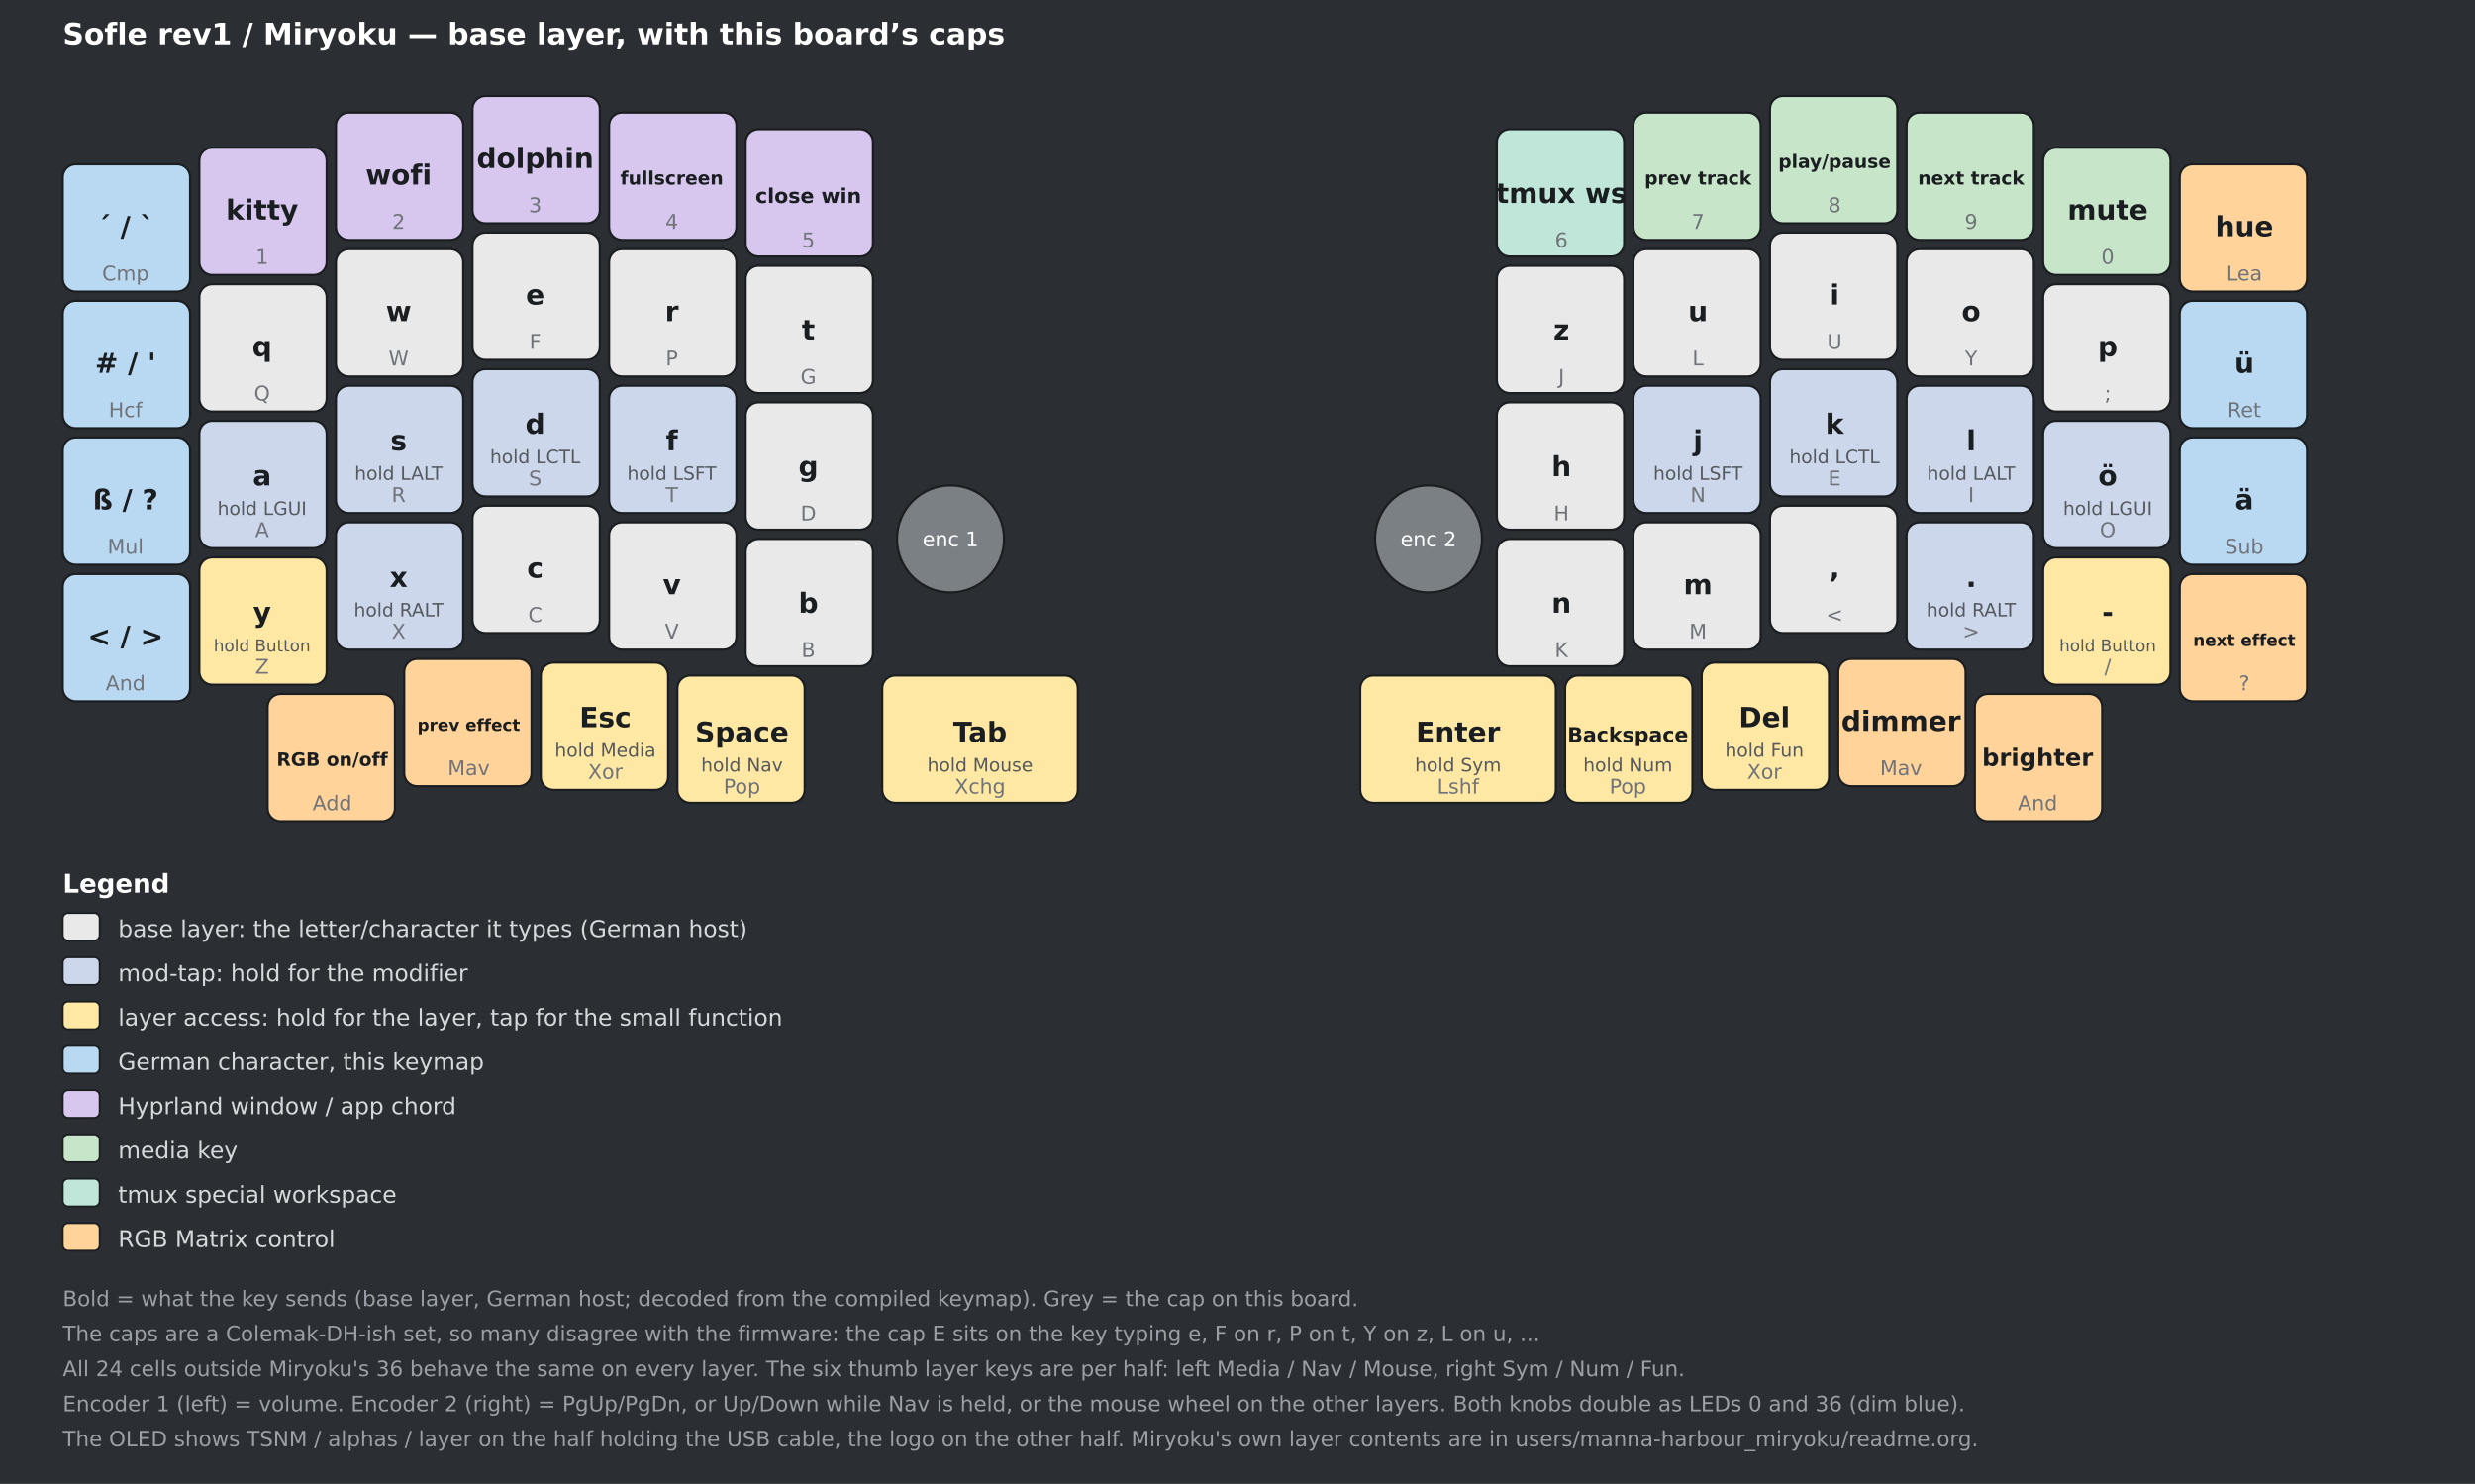
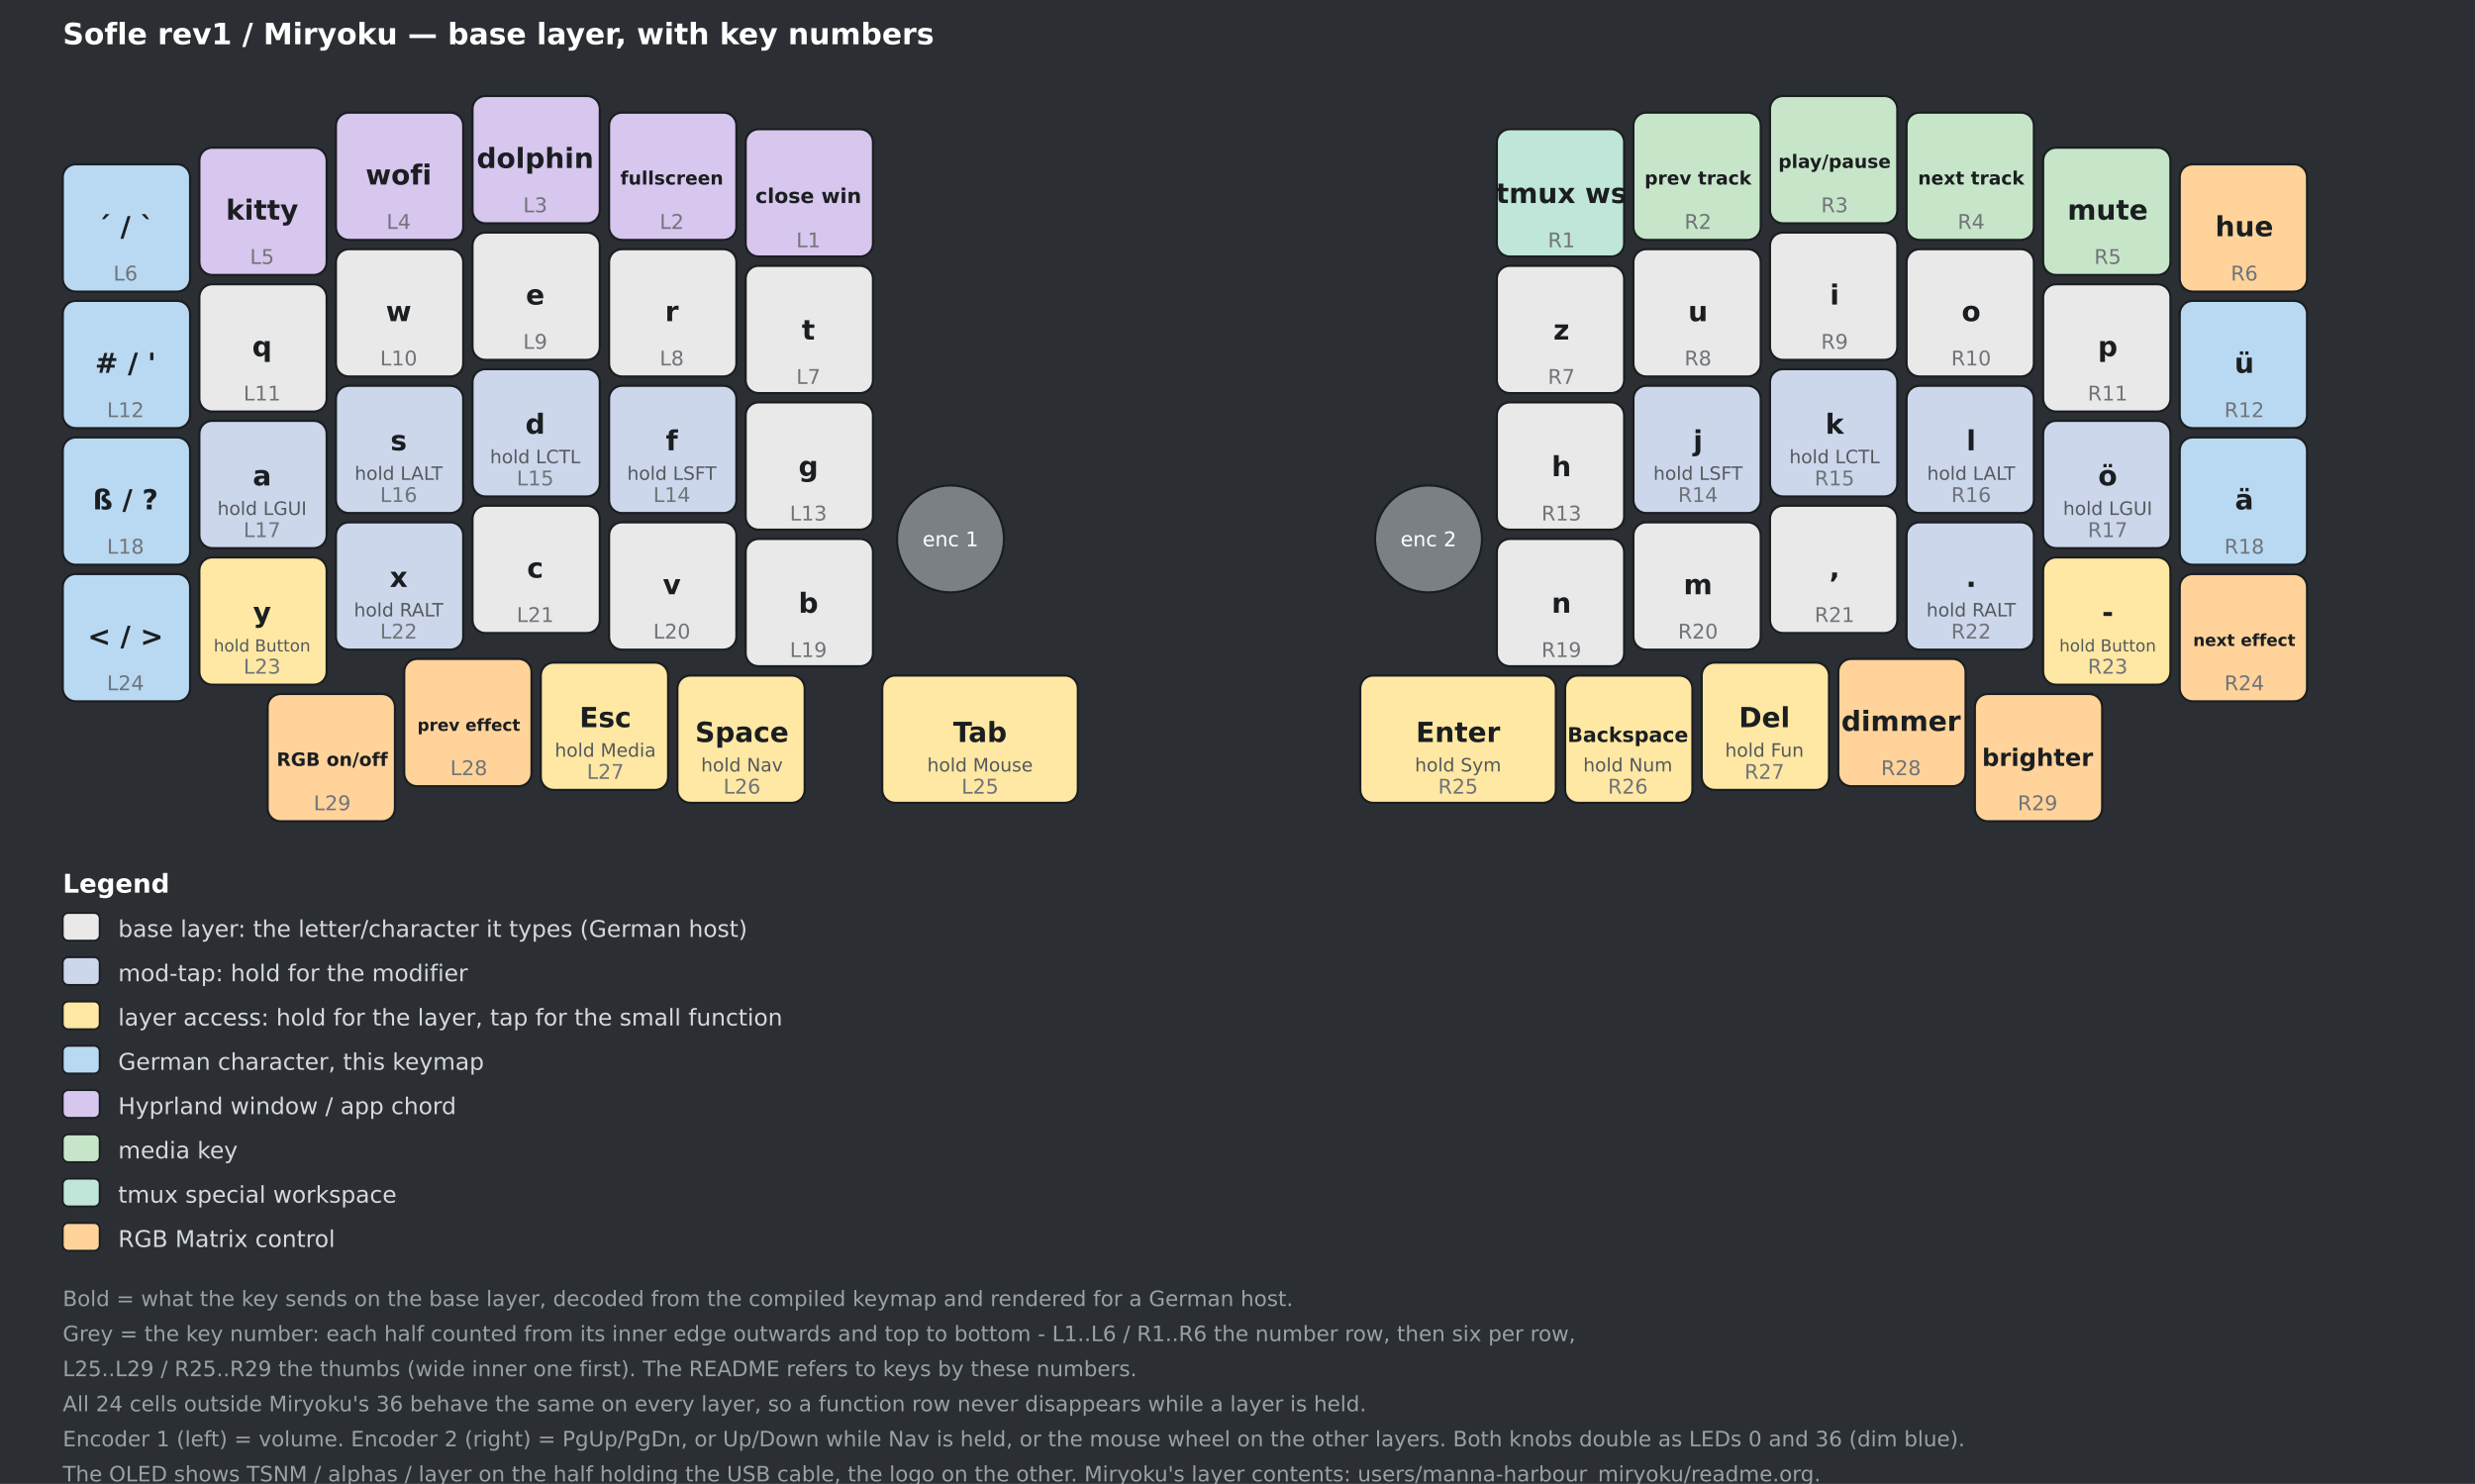
<svg xmlns="http://www.w3.org/2000/svg" width="1341" height="804" viewBox="0 0 1341 804" font-family="DejaVu Sans, Noto Sans, sans-serif">
  <rect width="100%" height="100%" fill="#2b2f33" />
-   <text x="34" y="24" fill="#fff" font-size="16" font-weight="bold">Sofle rev1 / Miryoku — base layer, with this board’s caps</text>
+   <text x="34" y="24" fill="#fff" font-size="16" font-weight="bold">Sofle rev1 / Miryoku — base layer, with key numbers</text>
  <rect x="34" y="89" width="69" height="69" rx="7" fill="#b9d9f2" stroke="#1b1e21" stroke-width="1.2" />
  <text x="68" y="128" text-anchor="middle" font-size="15" font-weight="bold" fill="#1b1e21">´ / `</text>
-   <text x="68" y="152" text-anchor="middle" font-size="11" fill="#70747a">Cmp</text>
+   <text x="68" y="152" text-anchor="middle" font-size="11" fill="#70747a">L6</text>
  <rect x="108" y="80" width="69" height="69" rx="7" fill="#d7c6ee" stroke="#1b1e21" stroke-width="1.2" />
  <text x="142" y="119" text-anchor="middle" font-size="15" font-weight="bold" fill="#1b1e21">kitty</text>
-   <text x="142" y="143" text-anchor="middle" font-size="11" fill="#70747a">1</text>
+   <text x="142" y="143" text-anchor="middle" font-size="11" fill="#70747a">L5</text>
  <rect x="182" y="61" width="69" height="69" rx="7" fill="#d7c6ee" stroke="#1b1e21" stroke-width="1.2" />
  <text x="216" y="100" text-anchor="middle" font-size="15" font-weight="bold" fill="#1b1e21">wofi</text>
-   <text x="216" y="124" text-anchor="middle" font-size="11" fill="#70747a">2</text>
+   <text x="216" y="124" text-anchor="middle" font-size="11" fill="#70747a">L4</text>
  <rect x="256" y="52" width="69" height="69" rx="7" fill="#d7c6ee" stroke="#1b1e21" stroke-width="1.2" />
  <text x="290" y="91" text-anchor="middle" font-size="15" font-weight="bold" fill="#1b1e21">dolphin</text>
-   <text x="290" y="115" text-anchor="middle" font-size="11" fill="#70747a">3</text>
+   <text x="290" y="115" text-anchor="middle" font-size="11" fill="#70747a">L3</text>
  <rect x="330" y="61" width="69" height="69" rx="7" fill="#d7c6ee" stroke="#1b1e21" stroke-width="1.2" />
  <text x="364" y="100" text-anchor="middle" font-size="10" font-weight="bold" fill="#1b1e21">fullscreen</text>
-   <text x="364" y="124" text-anchor="middle" font-size="11" fill="#70747a">4</text>
+   <text x="364" y="124" text-anchor="middle" font-size="11" fill="#70747a">L2</text>
  <rect x="404" y="70" width="69" height="69" rx="7" fill="#d7c6ee" stroke="#1b1e21" stroke-width="1.2" />
  <text x="438" y="110" text-anchor="middle" font-size="11" font-weight="bold" fill="#1b1e21">close win</text>
-   <text x="438" y="134" text-anchor="middle" font-size="11" fill="#70747a">5</text>
+   <text x="438" y="134" text-anchor="middle" font-size="11" fill="#70747a">L1</text>
  <rect x="34" y="163" width="69" height="69" rx="7" fill="#b9d9f2" stroke="#1b1e21" stroke-width="1.2" />
  <text x="68" y="202" text-anchor="middle" font-size="15" font-weight="bold" fill="#1b1e21"># / '</text>
-   <text x="68" y="226" text-anchor="middle" font-size="11" fill="#70747a">Hcf</text>
+   <text x="68" y="226" text-anchor="middle" font-size="11" fill="#70747a">L12</text>
  <rect x="108" y="154" width="69" height="69" rx="7" fill="#e9e9e9" stroke="#1b1e21" stroke-width="1.2" />
  <text x="142" y="193" text-anchor="middle" font-size="15" font-weight="bold" fill="#1b1e21">q</text>
-   <text x="142" y="217" text-anchor="middle" font-size="11" fill="#70747a">Q</text>
+   <text x="142" y="217" text-anchor="middle" font-size="11" fill="#70747a">L11</text>
  <rect x="182" y="135" width="69" height="69" rx="7" fill="#e9e9e9" stroke="#1b1e21" stroke-width="1.2" />
  <text x="216" y="174" text-anchor="middle" font-size="15" font-weight="bold" fill="#1b1e21">w</text>
-   <text x="216" y="198" text-anchor="middle" font-size="11" fill="#70747a">W</text>
+   <text x="216" y="198" text-anchor="middle" font-size="11" fill="#70747a">L10</text>
  <rect x="256" y="126" width="69" height="69" rx="7" fill="#e9e9e9" stroke="#1b1e21" stroke-width="1.2" />
  <text x="290" y="165" text-anchor="middle" font-size="15" font-weight="bold" fill="#1b1e21">e</text>
-   <text x="290" y="189" text-anchor="middle" font-size="11" fill="#70747a">F</text>
+   <text x="290" y="189" text-anchor="middle" font-size="11" fill="#70747a">L9</text>
  <rect x="330" y="135" width="69" height="69" rx="7" fill="#e9e9e9" stroke="#1b1e21" stroke-width="1.2" />
  <text x="364" y="174" text-anchor="middle" font-size="15" font-weight="bold" fill="#1b1e21">r</text>
-   <text x="364" y="198" text-anchor="middle" font-size="11" fill="#70747a">P</text>
+   <text x="364" y="198" text-anchor="middle" font-size="11" fill="#70747a">L8</text>
  <rect x="404" y="144" width="69" height="69" rx="7" fill="#e9e9e9" stroke="#1b1e21" stroke-width="1.2" />
  <text x="438" y="184" text-anchor="middle" font-size="15" font-weight="bold" fill="#1b1e21">t</text>
-   <text x="438" y="208" text-anchor="middle" font-size="11" fill="#70747a">G</text>
+   <text x="438" y="208" text-anchor="middle" font-size="11" fill="#70747a">L7</text>
  <rect x="34" y="237" width="69" height="69" rx="7" fill="#b9d9f2" stroke="#1b1e21" stroke-width="1.2" />
  <text x="68" y="276" text-anchor="middle" font-size="15" font-weight="bold" fill="#1b1e21">ß / ?</text>
-   <text x="68" y="300" text-anchor="middle" font-size="11" fill="#70747a">Mul</text>
+   <text x="68" y="300" text-anchor="middle" font-size="11" fill="#70747a">L18</text>
  <rect x="108" y="228" width="69" height="69" rx="7" fill="#ccd7ec" stroke="#1b1e21" stroke-width="1.2" />
  <text x="142" y="263" text-anchor="middle" font-size="15" font-weight="bold" fill="#1b1e21">a</text>
  <text x="142" y="279" text-anchor="middle" font-size="10" fill="#55595d">hold LGUI</text>
-   <text x="142" y="291" text-anchor="middle" font-size="11" fill="#70747a">A</text>
+   <text x="142" y="291" text-anchor="middle" font-size="11" fill="#70747a">L17</text>
  <rect x="182" y="209" width="69" height="69" rx="7" fill="#ccd7ec" stroke="#1b1e21" stroke-width="1.2" />
  <text x="216" y="244" text-anchor="middle" font-size="15" font-weight="bold" fill="#1b1e21">s</text>
  <text x="216" y="260" text-anchor="middle" font-size="10" fill="#55595d">hold LALT</text>
-   <text x="216" y="272" text-anchor="middle" font-size="11" fill="#70747a">R</text>
+   <text x="216" y="272" text-anchor="middle" font-size="11" fill="#70747a">L16</text>
  <rect x="256" y="200" width="69" height="69" rx="7" fill="#ccd7ec" stroke="#1b1e21" stroke-width="1.2" />
  <text x="290" y="235" text-anchor="middle" font-size="15" font-weight="bold" fill="#1b1e21">d</text>
  <text x="290" y="251" text-anchor="middle" font-size="10" fill="#55595d">hold LCTL</text>
-   <text x="290" y="263" text-anchor="middle" font-size="11" fill="#70747a">S</text>
+   <text x="290" y="263" text-anchor="middle" font-size="11" fill="#70747a">L15</text>
  <rect x="330" y="209" width="69" height="69" rx="7" fill="#ccd7ec" stroke="#1b1e21" stroke-width="1.2" />
  <text x="364" y="244" text-anchor="middle" font-size="15" font-weight="bold" fill="#1b1e21">f</text>
  <text x="364" y="260" text-anchor="middle" font-size="10" fill="#55595d">hold LSFT</text>
-   <text x="364" y="272" text-anchor="middle" font-size="11" fill="#70747a">T</text>
+   <text x="364" y="272" text-anchor="middle" font-size="11" fill="#70747a">L14</text>
  <rect x="404" y="218" width="69" height="69" rx="7" fill="#e9e9e9" stroke="#1b1e21" stroke-width="1.2" />
  <text x="438" y="258" text-anchor="middle" font-size="15" font-weight="bold" fill="#1b1e21">g</text>
-   <text x="438" y="282" text-anchor="middle" font-size="11" fill="#70747a">D</text>
+   <text x="438" y="282" text-anchor="middle" font-size="11" fill="#70747a">L13</text>
  <rect x="34" y="311" width="69" height="69" rx="7" fill="#b9d9f2" stroke="#1b1e21" stroke-width="1.2" />
  <text x="68" y="350" text-anchor="middle" font-size="15" font-weight="bold" fill="#1b1e21">&lt; / &gt;</text>
-   <text x="68" y="374" text-anchor="middle" font-size="11" fill="#70747a">And</text>
+   <text x="68" y="374" text-anchor="middle" font-size="11" fill="#70747a">L24</text>
  <rect x="108" y="302" width="69" height="69" rx="7" fill="#ffe8a3" stroke="#1b1e21" stroke-width="1.2" />
  <text x="142" y="337" text-anchor="middle" font-size="15" font-weight="bold" fill="#1b1e21">y</text>
  <text x="142" y="353" text-anchor="middle" font-size="9" fill="#55595d">hold Button</text>
-   <text x="142" y="365" text-anchor="middle" font-size="11" fill="#70747a">Z</text>
+   <text x="142" y="365" text-anchor="middle" font-size="11" fill="#70747a">L23</text>
  <rect x="182" y="283" width="69" height="69" rx="7" fill="#ccd7ec" stroke="#1b1e21" stroke-width="1.2" />
  <text x="216" y="318" text-anchor="middle" font-size="15" font-weight="bold" fill="#1b1e21">x</text>
  <text x="216" y="334" text-anchor="middle" font-size="10" fill="#55595d">hold RALT</text>
-   <text x="216" y="346" text-anchor="middle" font-size="11" fill="#70747a">X</text>
+   <text x="216" y="346" text-anchor="middle" font-size="11" fill="#70747a">L22</text>
  <rect x="256" y="274" width="69" height="69" rx="7" fill="#e9e9e9" stroke="#1b1e21" stroke-width="1.2" />
  <text x="290" y="313" text-anchor="middle" font-size="15" font-weight="bold" fill="#1b1e21">c</text>
-   <text x="290" y="337" text-anchor="middle" font-size="11" fill="#70747a">C</text>
+   <text x="290" y="337" text-anchor="middle" font-size="11" fill="#70747a">L21</text>
  <rect x="330" y="283" width="69" height="69" rx="7" fill="#e9e9e9" stroke="#1b1e21" stroke-width="1.2" />
  <text x="364" y="322" text-anchor="middle" font-size="15" font-weight="bold" fill="#1b1e21">v</text>
-   <text x="364" y="346" text-anchor="middle" font-size="11" fill="#70747a">V</text>
+   <text x="364" y="346" text-anchor="middle" font-size="11" fill="#70747a">L20</text>
  <rect x="404" y="292" width="69" height="69" rx="7" fill="#e9e9e9" stroke="#1b1e21" stroke-width="1.2" />
  <text x="438" y="332" text-anchor="middle" font-size="15" font-weight="bold" fill="#1b1e21">b</text>
-   <text x="438" y="356" text-anchor="middle" font-size="11" fill="#70747a">B</text>
+   <text x="438" y="356" text-anchor="middle" font-size="11" fill="#70747a">L19</text>
  <rect x="145" y="376" width="69" height="69" rx="7" fill="#ffd39a" stroke="#1b1e21" stroke-width="1.2" />
  <text x="180" y="415" text-anchor="middle" font-size="10" font-weight="bold" fill="#1b1e21">RGB on/off</text>
-   <text x="180" y="439" text-anchor="middle" font-size="11" fill="#70747a">Add</text>
+   <text x="180" y="439" text-anchor="middle" font-size="11" fill="#70747a">L29</text>
  <rect x="219" y="357" width="69" height="69" rx="7" fill="#ffd39a" stroke="#1b1e21" stroke-width="1.2" />
  <text x="254" y="396" text-anchor="middle" font-size="9" font-weight="bold" fill="#1b1e21">prev effect</text>
-   <text x="254" y="420" text-anchor="middle" font-size="11" fill="#70747a">Mav</text>
+   <text x="254" y="420" text-anchor="middle" font-size="11" fill="#70747a">L28</text>
  <rect x="293" y="359" width="69" height="69" rx="7" fill="#ffe8a3" stroke="#1b1e21" stroke-width="1.2" />
  <text x="328" y="394" text-anchor="middle" font-size="15" font-weight="bold" fill="#1b1e21">Esc</text>
  <text x="328" y="410" text-anchor="middle" font-size="10" fill="#55595d">hold Media</text>
-   <text x="328" y="422" text-anchor="middle" font-size="11" fill="#70747a">Xor</text>
+   <text x="328" y="422" text-anchor="middle" font-size="11" fill="#70747a">L27</text>
  <rect x="367" y="366" width="69" height="69" rx="7" fill="#ffe8a3" stroke="#1b1e21" stroke-width="1.2" />
  <text x="402" y="402" text-anchor="middle" font-size="15" font-weight="bold" fill="#1b1e21">Space</text>
  <text x="402" y="418" text-anchor="middle" font-size="10" fill="#55595d">hold Nav</text>
-   <text x="402" y="430" text-anchor="middle" font-size="11" fill="#70747a">Pop</text>
+   <text x="402" y="430" text-anchor="middle" font-size="11" fill="#70747a">L26</text>
  <rect x="478" y="366" width="106" height="69" rx="7" fill="#ffe8a3" stroke="#1b1e21" stroke-width="1.2" />
  <text x="531" y="402" text-anchor="middle" font-size="15" font-weight="bold" fill="#1b1e21">Tab</text>
  <text x="531" y="418" text-anchor="middle" font-size="10" fill="#55595d">hold Mouse</text>
-   <text x="531" y="430" text-anchor="middle" font-size="11" fill="#70747a">Xchg</text>
+   <text x="531" y="430" text-anchor="middle" font-size="11" fill="#70747a">L25</text>
  <rect x="1181" y="89" width="69" height="69" rx="7" fill="#ffd39a" stroke="#1b1e21" stroke-width="1.2" />
  <text x="1216" y="128" text-anchor="middle" font-size="15" font-weight="bold" fill="#1b1e21">hue</text>
-   <text x="1216" y="152" text-anchor="middle" font-size="11" fill="#70747a">Lea</text>
+   <text x="1216" y="152" text-anchor="middle" font-size="11" fill="#70747a">R6</text>
  <rect x="1107" y="80" width="69" height="69" rx="7" fill="#c7e6c9" stroke="#1b1e21" stroke-width="1.2" />
  <text x="1142" y="119" text-anchor="middle" font-size="15" font-weight="bold" fill="#1b1e21">mute</text>
-   <text x="1142" y="143" text-anchor="middle" font-size="11" fill="#70747a">0</text>
+   <text x="1142" y="143" text-anchor="middle" font-size="11" fill="#70747a">R5</text>
  <rect x="1033" y="61" width="69" height="69" rx="7" fill="#c7e6c9" stroke="#1b1e21" stroke-width="1.2" />
  <text x="1068" y="100" text-anchor="middle" font-size="10" font-weight="bold" fill="#1b1e21">next track</text>
-   <text x="1068" y="124" text-anchor="middle" font-size="11" fill="#70747a">9</text>
+   <text x="1068" y="124" text-anchor="middle" font-size="11" fill="#70747a">R4</text>
  <rect x="959" y="52" width="69" height="69" rx="7" fill="#c7e6c9" stroke="#1b1e21" stroke-width="1.2" />
  <text x="994" y="91" text-anchor="middle" font-size="10" font-weight="bold" fill="#1b1e21">play/pause</text>
-   <text x="994" y="115" text-anchor="middle" font-size="11" fill="#70747a">8</text>
+   <text x="994" y="115" text-anchor="middle" font-size="11" fill="#70747a">R3</text>
  <rect x="885" y="61" width="69" height="69" rx="7" fill="#c7e6c9" stroke="#1b1e21" stroke-width="1.2" />
  <text x="920" y="100" text-anchor="middle" font-size="10" font-weight="bold" fill="#1b1e21">prev track</text>
-   <text x="920" y="124" text-anchor="middle" font-size="11" fill="#70747a">7</text>
+   <text x="920" y="124" text-anchor="middle" font-size="11" fill="#70747a">R2</text>
  <rect x="811" y="70" width="69" height="69" rx="7" fill="#bfe6d8" stroke="#1b1e21" stroke-width="1.2" />
  <text x="846" y="110" text-anchor="middle" font-size="15" font-weight="bold" fill="#1b1e21">tmux ws</text>
-   <text x="846" y="134" text-anchor="middle" font-size="11" fill="#70747a">6</text>
+   <text x="846" y="134" text-anchor="middle" font-size="11" fill="#70747a">R1</text>
  <rect x="1181" y="163" width="69" height="69" rx="7" fill="#b9d9f2" stroke="#1b1e21" stroke-width="1.2" />
  <text x="1216" y="202" text-anchor="middle" font-size="15" font-weight="bold" fill="#1b1e21">ü</text>
-   <text x="1216" y="226" text-anchor="middle" font-size="11" fill="#70747a">Ret</text>
+   <text x="1216" y="226" text-anchor="middle" font-size="11" fill="#70747a">R12</text>
  <rect x="1107" y="154" width="69" height="69" rx="7" fill="#e9e9e9" stroke="#1b1e21" stroke-width="1.2" />
  <text x="1142" y="193" text-anchor="middle" font-size="15" font-weight="bold" fill="#1b1e21">p</text>
-   <text x="1142" y="217" text-anchor="middle" font-size="11" fill="#70747a">;</text>
+   <text x="1142" y="217" text-anchor="middle" font-size="11" fill="#70747a">R11</text>
  <rect x="1033" y="135" width="69" height="69" rx="7" fill="#e9e9e9" stroke="#1b1e21" stroke-width="1.2" />
  <text x="1068" y="174" text-anchor="middle" font-size="15" font-weight="bold" fill="#1b1e21">o</text>
-   <text x="1068" y="198" text-anchor="middle" font-size="11" fill="#70747a">Y</text>
+   <text x="1068" y="198" text-anchor="middle" font-size="11" fill="#70747a">R10</text>
  <rect x="959" y="126" width="69" height="69" rx="7" fill="#e9e9e9" stroke="#1b1e21" stroke-width="1.2" />
  <text x="994" y="165" text-anchor="middle" font-size="15" font-weight="bold" fill="#1b1e21">i</text>
-   <text x="994" y="189" text-anchor="middle" font-size="11" fill="#70747a">U</text>
+   <text x="994" y="189" text-anchor="middle" font-size="11" fill="#70747a">R9</text>
  <rect x="885" y="135" width="69" height="69" rx="7" fill="#e9e9e9" stroke="#1b1e21" stroke-width="1.2" />
  <text x="920" y="174" text-anchor="middle" font-size="15" font-weight="bold" fill="#1b1e21">u</text>
-   <text x="920" y="198" text-anchor="middle" font-size="11" fill="#70747a">L</text>
+   <text x="920" y="198" text-anchor="middle" font-size="11" fill="#70747a">R8</text>
  <rect x="811" y="144" width="69" height="69" rx="7" fill="#e9e9e9" stroke="#1b1e21" stroke-width="1.2" />
  <text x="846" y="184" text-anchor="middle" font-size="15" font-weight="bold" fill="#1b1e21">z</text>
-   <text x="846" y="208" text-anchor="middle" font-size="11" fill="#70747a">J</text>
+   <text x="846" y="208" text-anchor="middle" font-size="11" fill="#70747a">R7</text>
  <rect x="1181" y="237" width="69" height="69" rx="7" fill="#b9d9f2" stroke="#1b1e21" stroke-width="1.2" />
  <text x="1216" y="276" text-anchor="middle" font-size="15" font-weight="bold" fill="#1b1e21">ä</text>
-   <text x="1216" y="300" text-anchor="middle" font-size="11" fill="#70747a">Sub</text>
+   <text x="1216" y="300" text-anchor="middle" font-size="11" fill="#70747a">R18</text>
  <rect x="1107" y="228" width="69" height="69" rx="7" fill="#ccd7ec" stroke="#1b1e21" stroke-width="1.2" />
  <text x="1142" y="263" text-anchor="middle" font-size="15" font-weight="bold" fill="#1b1e21">ö</text>
  <text x="1142" y="279" text-anchor="middle" font-size="10" fill="#55595d">hold LGUI</text>
-   <text x="1142" y="291" text-anchor="middle" font-size="11" fill="#70747a">O</text>
+   <text x="1142" y="291" text-anchor="middle" font-size="11" fill="#70747a">R17</text>
  <rect x="1033" y="209" width="69" height="69" rx="7" fill="#ccd7ec" stroke="#1b1e21" stroke-width="1.2" />
  <text x="1068" y="244" text-anchor="middle" font-size="15" font-weight="bold" fill="#1b1e21">l</text>
  <text x="1068" y="260" text-anchor="middle" font-size="10" fill="#55595d">hold LALT</text>
-   <text x="1068" y="272" text-anchor="middle" font-size="11" fill="#70747a">I</text>
+   <text x="1068" y="272" text-anchor="middle" font-size="11" fill="#70747a">R16</text>
  <rect x="959" y="200" width="69" height="69" rx="7" fill="#ccd7ec" stroke="#1b1e21" stroke-width="1.2" />
  <text x="994" y="235" text-anchor="middle" font-size="15" font-weight="bold" fill="#1b1e21">k</text>
  <text x="994" y="251" text-anchor="middle" font-size="10" fill="#55595d">hold LCTL</text>
-   <text x="994" y="263" text-anchor="middle" font-size="11" fill="#70747a">E</text>
+   <text x="994" y="263" text-anchor="middle" font-size="11" fill="#70747a">R15</text>
  <rect x="885" y="209" width="69" height="69" rx="7" fill="#ccd7ec" stroke="#1b1e21" stroke-width="1.2" />
  <text x="920" y="244" text-anchor="middle" font-size="15" font-weight="bold" fill="#1b1e21">j</text>
  <text x="920" y="260" text-anchor="middle" font-size="10" fill="#55595d">hold LSFT</text>
-   <text x="920" y="272" text-anchor="middle" font-size="11" fill="#70747a">N</text>
+   <text x="920" y="272" text-anchor="middle" font-size="11" fill="#70747a">R14</text>
  <rect x="811" y="218" width="69" height="69" rx="7" fill="#e9e9e9" stroke="#1b1e21" stroke-width="1.2" />
  <text x="846" y="258" text-anchor="middle" font-size="15" font-weight="bold" fill="#1b1e21">h</text>
-   <text x="846" y="282" text-anchor="middle" font-size="11" fill="#70747a">H</text>
+   <text x="846" y="282" text-anchor="middle" font-size="11" fill="#70747a">R13</text>
  <rect x="1181" y="311" width="69" height="69" rx="7" fill="#ffd39a" stroke="#1b1e21" stroke-width="1.2" />
  <text x="1216" y="350" text-anchor="middle" font-size="9" font-weight="bold" fill="#1b1e21">next effect</text>
-   <text x="1216" y="374" text-anchor="middle" font-size="11" fill="#70747a">?</text>
+   <text x="1216" y="374" text-anchor="middle" font-size="11" fill="#70747a">R24</text>
  <rect x="1107" y="302" width="69" height="69" rx="7" fill="#ffe8a3" stroke="#1b1e21" stroke-width="1.2" />
  <text x="1142" y="337" text-anchor="middle" font-size="15" font-weight="bold" fill="#1b1e21">-</text>
  <text x="1142" y="353" text-anchor="middle" font-size="9" fill="#55595d">hold Button</text>
-   <text x="1142" y="365" text-anchor="middle" font-size="11" fill="#70747a">/</text>
+   <text x="1142" y="365" text-anchor="middle" font-size="11" fill="#70747a">R23</text>
  <rect x="1033" y="283" width="69" height="69" rx="7" fill="#ccd7ec" stroke="#1b1e21" stroke-width="1.2" />
  <text x="1068" y="318" text-anchor="middle" font-size="15" font-weight="bold" fill="#1b1e21">.</text>
  <text x="1068" y="334" text-anchor="middle" font-size="10" fill="#55595d">hold RALT</text>
-   <text x="1068" y="346" text-anchor="middle" font-size="11" fill="#70747a">&gt;</text>
+   <text x="1068" y="346" text-anchor="middle" font-size="11" fill="#70747a">R22</text>
  <rect x="959" y="274" width="69" height="69" rx="7" fill="#e9e9e9" stroke="#1b1e21" stroke-width="1.2" />
  <text x="994" y="313" text-anchor="middle" font-size="15" font-weight="bold" fill="#1b1e21">,</text>
-   <text x="994" y="337" text-anchor="middle" font-size="11" fill="#70747a">&lt;</text>
+   <text x="994" y="337" text-anchor="middle" font-size="11" fill="#70747a">R21</text>
  <rect x="885" y="283" width="69" height="69" rx="7" fill="#e9e9e9" stroke="#1b1e21" stroke-width="1.2" />
  <text x="920" y="322" text-anchor="middle" font-size="15" font-weight="bold" fill="#1b1e21">m</text>
-   <text x="920" y="346" text-anchor="middle" font-size="11" fill="#70747a">M</text>
+   <text x="920" y="346" text-anchor="middle" font-size="11" fill="#70747a">R20</text>
  <rect x="811" y="292" width="69" height="69" rx="7" fill="#e9e9e9" stroke="#1b1e21" stroke-width="1.2" />
  <text x="846" y="332" text-anchor="middle" font-size="15" font-weight="bold" fill="#1b1e21">n</text>
-   <text x="846" y="356" text-anchor="middle" font-size="11" fill="#70747a">K</text>
+   <text x="846" y="356" text-anchor="middle" font-size="11" fill="#70747a">R19</text>
  <rect x="1070" y="376" width="69" height="69" rx="7" fill="#ffd39a" stroke="#1b1e21" stroke-width="1.2" />
  <text x="1104" y="415" text-anchor="middle" font-size="13" font-weight="bold" fill="#1b1e21">brighter</text>
-   <text x="1104" y="439" text-anchor="middle" font-size="11" fill="#70747a">And</text>
+   <text x="1104" y="439" text-anchor="middle" font-size="11" fill="#70747a">R29</text>
  <rect x="996" y="357" width="69" height="69" rx="7" fill="#ffd39a" stroke="#1b1e21" stroke-width="1.2" />
  <text x="1030" y="396" text-anchor="middle" font-size="15" font-weight="bold" fill="#1b1e21">dimmer</text>
-   <text x="1030" y="420" text-anchor="middle" font-size="11" fill="#70747a">Mav</text>
+   <text x="1030" y="420" text-anchor="middle" font-size="11" fill="#70747a">R28</text>
  <rect x="922" y="359" width="69" height="69" rx="7" fill="#ffe8a3" stroke="#1b1e21" stroke-width="1.2" />
  <text x="956" y="394" text-anchor="middle" font-size="15" font-weight="bold" fill="#1b1e21">Del</text>
  <text x="956" y="410" text-anchor="middle" font-size="10" fill="#55595d">hold Fun</text>
-   <text x="956" y="422" text-anchor="middle" font-size="11" fill="#70747a">Xor</text>
+   <text x="956" y="422" text-anchor="middle" font-size="11" fill="#70747a">R27</text>
  <rect x="848" y="366" width="69" height="69" rx="7" fill="#ffe8a3" stroke="#1b1e21" stroke-width="1.2" />
  <text x="882" y="402" text-anchor="middle" font-size="11" font-weight="bold" fill="#1b1e21">Backspace</text>
  <text x="882" y="418" text-anchor="middle" font-size="10" fill="#55595d">hold Num</text>
-   <text x="882" y="430" text-anchor="middle" font-size="11" fill="#70747a">Pop</text>
+   <text x="882" y="430" text-anchor="middle" font-size="11" fill="#70747a">R26</text>
  <rect x="737" y="366" width="106" height="69" rx="7" fill="#ffe8a3" stroke="#1b1e21" stroke-width="1.2" />
  <text x="790" y="402" text-anchor="middle" font-size="15" font-weight="bold" fill="#1b1e21">Enter</text>
  <text x="790" y="418" text-anchor="middle" font-size="10" fill="#55595d">hold Sym</text>
-   <text x="790" y="430" text-anchor="middle" font-size="11" fill="#70747a">Lshf</text>
+   <text x="790" y="430" text-anchor="middle" font-size="11" fill="#70747a">R25</text>
  <circle cx="515" cy="292" r="29" fill="#7b8085" stroke="#1b1e21" stroke-width="1.2" />
  <text x="515" y="296" text-anchor="middle" font-size="11" fill="#fff">enc 1</text>
  <circle cx="774" cy="292" r="29" fill="#7b8085" stroke="#1b1e21" stroke-width="1.2" />
  <text x="774" y="296" text-anchor="middle" font-size="11" fill="#fff">enc 2</text>
  <text x="34" y="483.65" fill="#fff" font-size="14" font-weight="bold">Legend</text>
  <rect x="34" y="494.65" width="20" height="15" rx="3" fill="#e9e9e9" stroke="#1b1e21" stroke-width="1" />
  <text x="64" y="507.65" fill="#d6d9dc" font-size="12.5">base layer: the letter/character it types (German host)</text>
  <rect x="34" y="518.65" width="20" height="15" rx="3" fill="#ccd7ec" stroke="#1b1e21" stroke-width="1" />
  <text x="64" y="531.65" fill="#d6d9dc" font-size="12.5">mod-tap: hold for the modifier</text>
  <rect x="34" y="542.65" width="20" height="15" rx="3" fill="#ffe8a3" stroke="#1b1e21" stroke-width="1" />
  <text x="64" y="555.65" fill="#d6d9dc" font-size="12.5">layer access: hold for the layer, tap for the small function</text>
  <rect x="34" y="566.65" width="20" height="15" rx="3" fill="#b9d9f2" stroke="#1b1e21" stroke-width="1" />
  <text x="64" y="579.65" fill="#d6d9dc" font-size="12.5">German character, this keymap</text>
  <rect x="34" y="590.65" width="20" height="15" rx="3" fill="#d7c6ee" stroke="#1b1e21" stroke-width="1" />
  <text x="64" y="603.65" fill="#d6d9dc" font-size="12.5">Hyprland window / app chord</text>
  <rect x="34" y="614.65" width="20" height="15" rx="3" fill="#c7e6c9" stroke="#1b1e21" stroke-width="1" />
  <text x="64" y="627.65" fill="#d6d9dc" font-size="12.5">media key</text>
  <rect x="34" y="638.65" width="20" height="15" rx="3" fill="#bfe6d8" stroke="#1b1e21" stroke-width="1" />
  <text x="64" y="651.65" fill="#d6d9dc" font-size="12.5">tmux special workspace</text>
  <rect x="34" y="662.65" width="20" height="15" rx="3" fill="#ffd39a" stroke="#1b1e21" stroke-width="1" />
  <text x="64" y="675.65" fill="#d6d9dc" font-size="12.5">RGB Matrix control</text>
-   <text x="34" y="707.65" fill="#9aa0a6" font-size="11.5">Bold = what the key sends (base layer, German host; decoded from the compiled keymap). Grey = the cap on this board.</text>
-   <text x="34" y="726.65" fill="#9aa0a6" font-size="11.5">The caps are a Colemak-DH-ish set, so many disagree with the firmware: the cap E sits on the key typing e, F on r, P on t, Y on z, L on u, ...</text>
-   <text x="34" y="745.65" fill="#9aa0a6" font-size="11.5">All 24 cells outside Miryoku's 36 behave the same on every layer. The six thumb layer keys are per half: left Media / Nav / Mouse, right Sym / Num / Fun.</text>
-   <text x="34" y="764.65" fill="#9aa0a6" font-size="11.5">Encoder 1 (left) = volume. Encoder 2 (right) = PgUp/PgDn, or Up/Down while Nav is held, or the mouse wheel on the other layers. Both knobs double as LEDs 0 and 36 (dim blue).</text>
-   <text x="34" y="783.65" fill="#9aa0a6" font-size="11.5">The OLED shows TSNM / alphas / layer on the half holding the USB cable, the logo on the other half. Miryoku's own layer contents are in users/manna-harbour_miryoku/readme.org.</text>
+   <text x="34" y="707.65" fill="#9aa0a6" font-size="11.5">Bold = what the key sends on the base layer, decoded from the compiled keymap and rendered for a German host.</text>
+   <text x="34" y="726.65" fill="#9aa0a6" font-size="11.5">Grey = the key number: each half counted from its inner edge outwards and top to bottom - L1..L6 / R1..R6 the number row, then six per row,</text>
+   <text x="34" y="745.65" fill="#9aa0a6" font-size="11.5">L25..L29 / R25..R29 the thumbs (wide inner one first). The README refers to keys by these numbers.</text>
+   <text x="34" y="764.65" fill="#9aa0a6" font-size="11.5">All 24 cells outside Miryoku's 36 behave the same on every layer, so a function row never disappears while a layer is held.</text>
+   <text x="34" y="783.65" fill="#9aa0a6" font-size="11.5">Encoder 1 (left) = volume. Encoder 2 (right) = PgUp/PgDn, or Up/Down while Nav is held, or the mouse wheel on the other layers. Both knobs double as LEDs 0 and 36 (dim blue).</text>
+   <text x="34" y="802.65" fill="#9aa0a6" font-size="11.5">The OLED shows TSNM / alphas / layer on the half holding the USB cable, the logo on the other. Miryoku's layer contents: users/manna-harbour_miryoku/readme.org.</text>
</svg>
